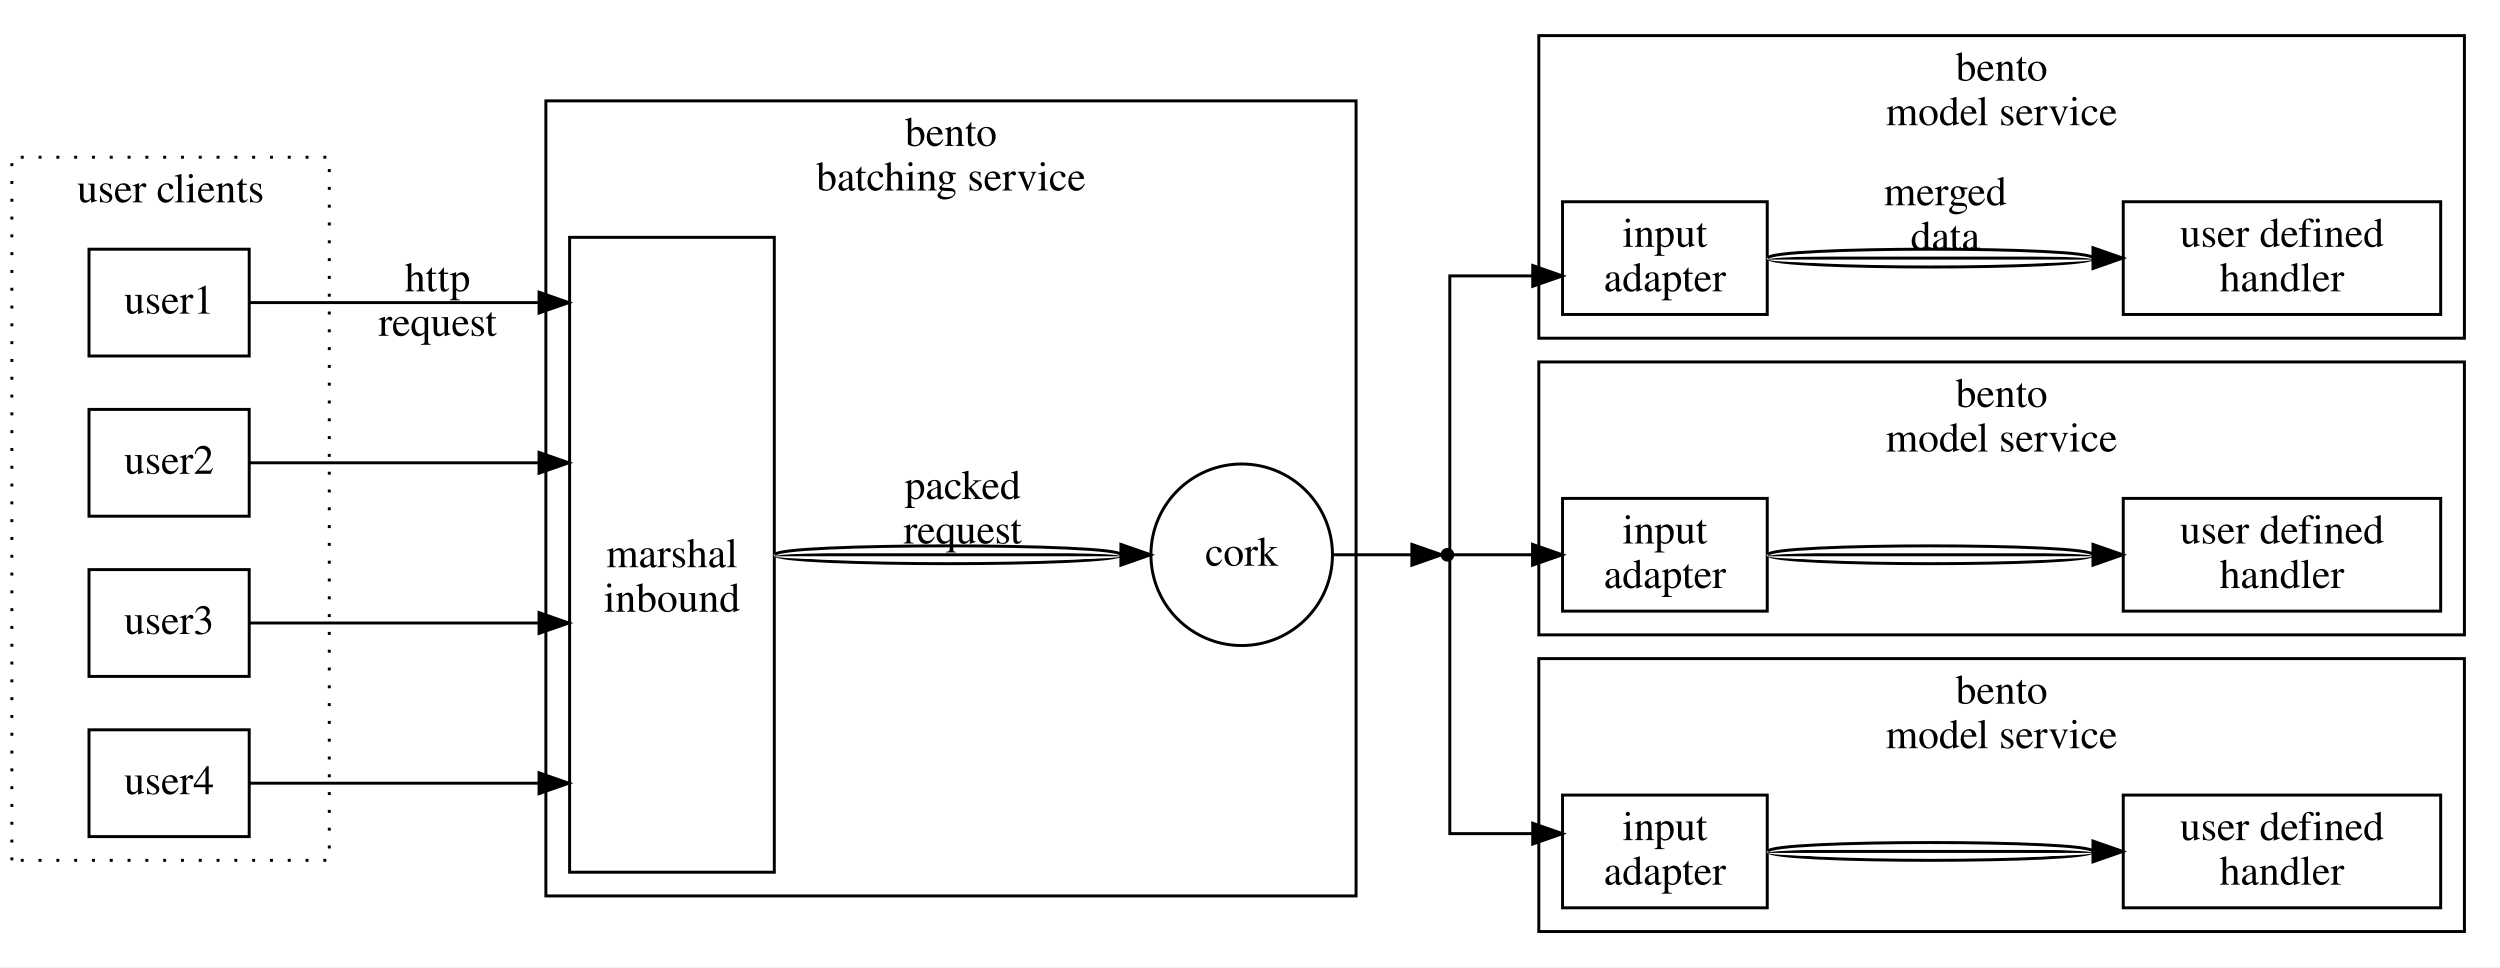
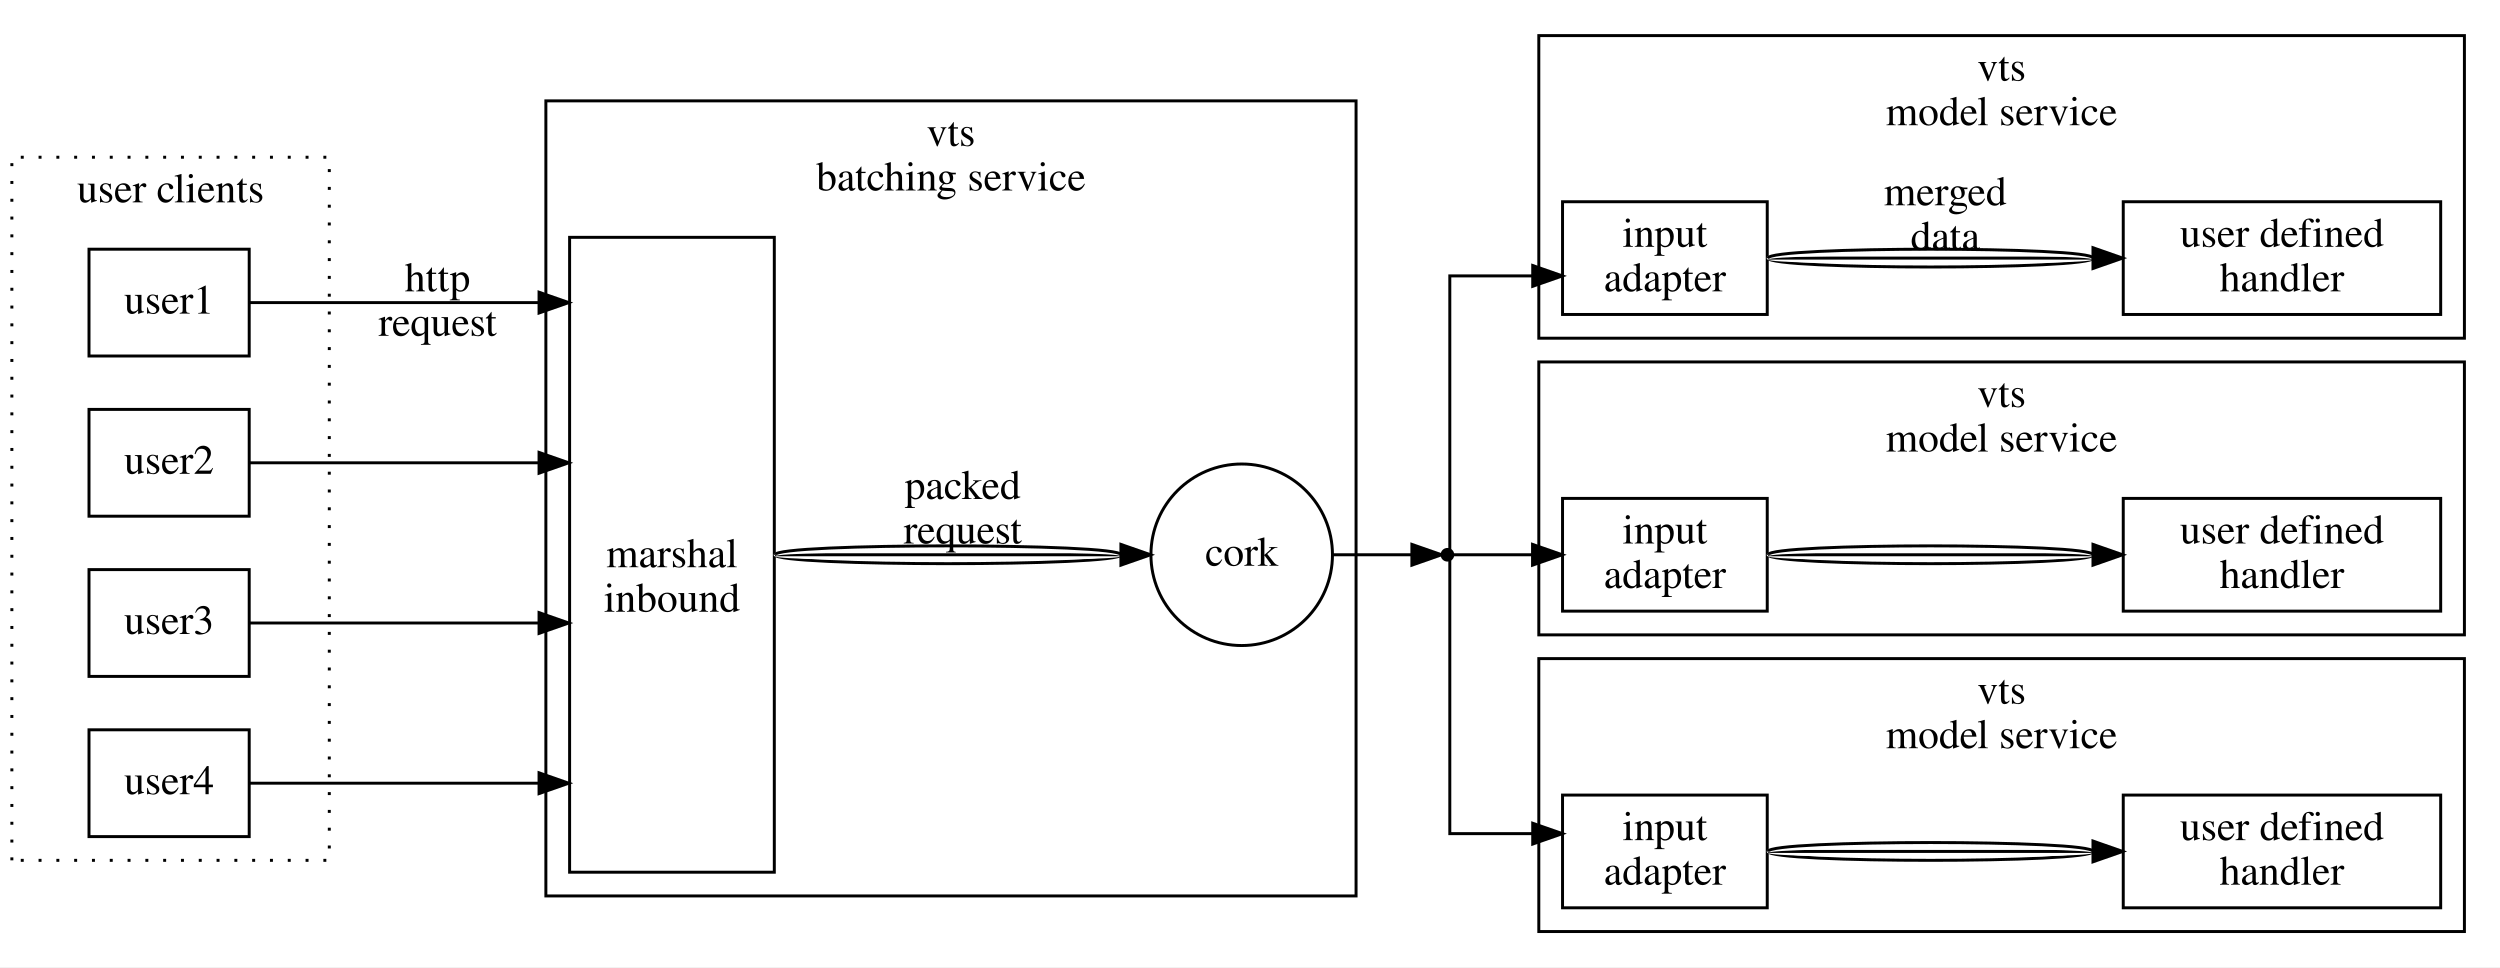
<svg xmlns="http://www.w3.org/2000/svg" width="100%" height="100%" viewBox="0.00 0.00 842.69 326.00">
  <g id="graph0" class="graph" transform="scale(1 1) rotate(0) translate(4 322)">
    <polygon fill="#ffffff" stroke="transparent" points="-4,4 -4,-322 838.695,-322 838.695,4 -4,4" />
    <g id="clust1" class="cluster">
      <polygon fill="none" stroke="#000000" stroke-dasharray="1,5" points="0,-32 0,-269 107,-269 107,-32 0,-32" />
      <text text-anchor="middle" x="53.5" y="-253.8" font-family="Times,serif" font-size="14.00" fill="#000000">user clients</text>
    </g>
    <g id="clust2" class="cluster">
      <polygon fill="none" stroke="#000000" points="180,-20 180,-288 453.095,-288 453.095,-20 180,-20" />
-       <text text-anchor="middle" x="316.547" y="-272.8" font-family="Times,serif" font-size="14.00" fill="#000000">bento</text>
+       <text text-anchor="middle" x="316.547" y="-272.8" font-family="Times,serif" font-size="14.00" fill="#000000">vts</text>
      <text text-anchor="middle" x="316.547" y="-257.8" font-family="Times,serif" font-size="14.00" fill="#000000"> batching service</text>
    </g>
    <g id="clust3" class="cluster">
      <polygon fill="none" stroke="#000000" points="514.695,-208 514.695,-310 826.695,-310 826.695,-208 514.695,-208" />
-       <text text-anchor="middle" x="670.695" y="-294.8" font-family="Times,serif" font-size="14.00" fill="#000000">bento </text>
+       <text text-anchor="middle" x="670.695" y="-294.8" font-family="Times,serif" font-size="14.00" fill="#000000">vts </text>
      <text text-anchor="middle" x="670.695" y="-279.8" font-family="Times,serif" font-size="14.00" fill="#000000">model service</text>
    </g>
    <g id="clust4" class="cluster">
      <polygon fill="none" stroke="#000000" points="514.695,-108 514.695,-200 826.695,-200 826.695,-108 514.695,-108" />
-       <text text-anchor="middle" x="670.695" y="-184.8" font-family="Times,serif" font-size="14.00" fill="#000000">bento </text>
+       <text text-anchor="middle" x="670.695" y="-184.8" font-family="Times,serif" font-size="14.00" fill="#000000">vts </text>
      <text text-anchor="middle" x="670.695" y="-169.8" font-family="Times,serif" font-size="14.00" fill="#000000">model service</text>
    </g>
    <g id="clust5" class="cluster">
      <polygon fill="none" stroke="#000000" points="514.695,-8 514.695,-100 826.695,-100 826.695,-8 514.695,-8" />
-       <text text-anchor="middle" x="670.695" y="-84.8" font-family="Times,serif" font-size="14.00" fill="#000000">bento </text>
+       <text text-anchor="middle" x="670.695" y="-84.8" font-family="Times,serif" font-size="14.00" fill="#000000">vts </text>
      <text text-anchor="middle" x="670.695" y="-69.8" font-family="Times,serif" font-size="14.00" fill="#000000">model service</text>
    </g>
    <g id="node1" class="node">
      <polygon fill="none" stroke="#000000" points="80,-238 26,-238 26,-202 80,-202 80,-238" />
      <text text-anchor="middle" x="53" y="-216.3" font-family="Times,serif" font-size="14.00" fill="#000000">user1</text>
    </g>
    <g id="node5" class="node">
      <polygon fill="none" stroke="#000000" points="257,-242 188,-242 188,-28 257,-28 257,-242" />
      <text text-anchor="middle" x="222.5" y="-130.8" font-family="Times,serif" font-size="14.00" fill="#000000">marshal</text>
      <text text-anchor="middle" x="222.5" y="-115.8" font-family="Times,serif" font-size="14.00" fill="#000000">inbound</text>
    </g>
    <g id="edge4" class="edge">
      <path fill="none" stroke="#000000" d="M80.233,-220C80.233,-220 177.7,-220 177.7,-220" />
      <polygon fill="#000000" stroke="#000000" points="177.701,-223.5 187.7,-220 177.7,-216.5 177.701,-223.5" />
      <text text-anchor="middle" x="143.5" y="-223.8" font-family="Times,serif" font-size="14.00" fill="#000000">http</text>
      <text text-anchor="middle" x="143.5" y="-208.8" font-family="Times,serif" font-size="14.00" fill="#000000">request</text>
    </g>
    <g id="node2" class="node">
      <polygon fill="none" stroke="#000000" points="80,-184 26,-184 26,-148 80,-148 80,-184" />
      <text text-anchor="middle" x="53" y="-162.3" font-family="Times,serif" font-size="14.00" fill="#000000">user2</text>
    </g>
    <g id="edge5" class="edge">
      <path fill="none" stroke="#000000" d="M80.233,-166C80.233,-166 177.7,-166 177.7,-166" />
      <polygon fill="#000000" stroke="#000000" points="177.701,-169.5 187.7,-166 177.7,-162.5 177.701,-169.5" />
    </g>
    <g id="node3" class="node">
      <polygon fill="none" stroke="#000000" points="80,-130 26,-130 26,-94 80,-94 80,-130" />
      <text text-anchor="middle" x="53" y="-108.3" font-family="Times,serif" font-size="14.00" fill="#000000">user3</text>
    </g>
    <g id="edge6" class="edge">
      <path fill="none" stroke="#000000" d="M80.233,-112C80.233,-112 177.7,-112 177.7,-112" />
      <polygon fill="#000000" stroke="#000000" points="177.701,-115.5 187.7,-112 177.7,-108.5 177.701,-115.5" />
    </g>
    <g id="node4" class="node">
      <polygon fill="none" stroke="#000000" points="80,-76 26,-76 26,-40 80,-40 80,-76" />
      <text text-anchor="middle" x="53" y="-54.3" font-family="Times,serif" font-size="14.00" fill="#000000">user4</text>
    </g>
    <g id="edge7" class="edge">
      <path fill="none" stroke="#000000" d="M80.233,-58C80.233,-58 177.7,-58 177.7,-58" />
      <polygon fill="#000000" stroke="#000000" points="177.701,-61.5 187.7,-58 177.7,-54.5 177.701,-61.5" />
    </g>
    <g id="node6" class="node">
      <ellipse fill="none" stroke="#000000" cx="414.547" cy="-135" rx="30.595" ry="30.595" />
      <text text-anchor="middle" x="414.547" y="-131.3" font-family="Times,serif" font-size="14.00" fill="#000000">cork</text>
    </g>
    <g id="edge8" class="edge">
      <path fill="none" stroke="#000000" d="M257.278,-135C257.278,-131 373.83,-131 373.83,-135" />
      <path fill="none" stroke="#ffffff" d="M257.278,-135C257.278,-133 373.83,-133 373.83,-135" />
      <path fill="none" stroke="#000000" d="M257.278,-135C257.278,-135 373.83,-135 373.83,-135" />
      <path fill="none" stroke="#ffffff" d="M257.278,-135C257.278,-137 373.83,-137 373.83,-135" />
      <path fill="none" stroke="#000000" d="M257.278,-135C257.278,-139 373.83,-139 373.83,-135" />
      <polygon fill="#000000" stroke="#000000" points="373.83,-138.5 383.83,-135 373.83,-131.5 373.83,-138.5" />
      <text text-anchor="middle" x="320.5" y="-153.8" font-family="Times,serif" font-size="14.00" fill="#000000">packed</text>
      <text text-anchor="middle" x="320.5" y="-138.8" font-family="Times,serif" font-size="14.00" fill="#000000">request</text>
    </g>
    <g id="node13" class="node">
      <ellipse fill="#000000" stroke="#000000" cx="483.895" cy="-135" rx="1.8" ry="1.8" />
    </g>
    <g id="edge9" class="edge">
      <path fill="none" stroke="#000000" d="M445.166,-135C445.166,-135 471.912,-135 471.912,-135" />
      <polygon fill="#000000" stroke="#000000" points="471.913,-138.5 481.912,-135 471.912,-131.5 471.913,-138.5" />
    </g>
    <g id="node7" class="node">
      <polygon fill="none" stroke="#000000" points="591.695,-254 522.695,-254 522.695,-216 591.695,-216 591.695,-254" />
      <text text-anchor="middle" x="557.195" y="-238.8" font-family="Times,serif" font-size="14.00" fill="#000000">input</text>
      <text text-anchor="middle" x="557.195" y="-223.8" font-family="Times,serif" font-size="14.00" fill="#000000">adapter</text>
    </g>
    <g id="node8" class="node">
      <polygon fill="none" stroke="#000000" points="818.695,-254 711.695,-254 711.695,-216 818.695,-216 818.695,-254" />
      <text text-anchor="middle" x="765.195" y="-238.8" font-family="Times,serif" font-size="14.00" fill="#000000">user defined</text>
      <text text-anchor="middle" x="765.195" y="-223.8" font-family="Times,serif" font-size="14.00" fill="#000000"> handler</text>
    </g>
    <g id="edge1" class="edge">
      <path fill="none" stroke="#000000" d="M592.009,-235C592.009,-231 701.492,-231 701.492,-235" />
      <path fill="none" stroke="#ffffff" d="M592.009,-235C592.009,-233 701.492,-233 701.492,-235" />
      <path fill="none" stroke="#000000" d="M592.009,-235C592.009,-235 701.492,-235 701.492,-235" />
      <path fill="none" stroke="#ffffff" d="M592.009,-235C592.009,-237 701.492,-237 701.492,-235" />
      <path fill="none" stroke="#000000" d="M592.009,-235C592.009,-239 701.492,-239 701.492,-235" />
      <polygon fill="#000000" stroke="#000000" points="701.492,-238.5 711.492,-235 701.492,-231.5 701.492,-238.5" />
      <text text-anchor="middle" x="651.695" y="-252.8" font-family="Times,serif" font-size="14.00" fill="#000000">merged</text>
      <text text-anchor="middle" x="651.695" y="-237.8" font-family="Times,serif" font-size="14.00" fill="#000000">data</text>
    </g>
    <g id="node9" class="node">
      <polygon fill="none" stroke="#000000" points="591.695,-154 522.695,-154 522.695,-116 591.695,-116 591.695,-154" />
      <text text-anchor="middle" x="557.195" y="-138.8" font-family="Times,serif" font-size="14.00" fill="#000000">input</text>
      <text text-anchor="middle" x="557.195" y="-123.8" font-family="Times,serif" font-size="14.00" fill="#000000">adapter</text>
    </g>
    <g id="node10" class="node">
      <polygon fill="none" stroke="#000000" points="818.695,-154 711.695,-154 711.695,-116 818.695,-116 818.695,-154" />
      <text text-anchor="middle" x="765.195" y="-138.8" font-family="Times,serif" font-size="14.00" fill="#000000">user defined</text>
      <text text-anchor="middle" x="765.195" y="-123.8" font-family="Times,serif" font-size="14.00" fill="#000000"> handler</text>
    </g>
    <g id="edge2" class="edge">
      <path fill="none" stroke="#000000" d="M592.009,-135C592.009,-131 701.492,-131 701.492,-135" />
      <path fill="none" stroke="#ffffff" d="M592.009,-135C592.009,-133 701.492,-133 701.492,-135" />
      <path fill="none" stroke="#000000" d="M592.009,-135C592.009,-135 701.492,-135 701.492,-135" />
      <path fill="none" stroke="#ffffff" d="M592.009,-135C592.009,-137 701.492,-137 701.492,-135" />
      <path fill="none" stroke="#000000" d="M592.009,-135C592.009,-139 701.492,-139 701.492,-135" />
      <polygon fill="#000000" stroke="#000000" points="701.492,-138.5 711.492,-135 701.492,-131.5 701.492,-138.5" />
    </g>
    <g id="node11" class="node">
      <polygon fill="none" stroke="#000000" points="591.695,-54 522.695,-54 522.695,-16 591.695,-16 591.695,-54" />
      <text text-anchor="middle" x="557.195" y="-38.8" font-family="Times,serif" font-size="14.00" fill="#000000">input</text>
      <text text-anchor="middle" x="557.195" y="-23.8" font-family="Times,serif" font-size="14.00" fill="#000000">adapter</text>
    </g>
    <g id="node12" class="node">
      <polygon fill="none" stroke="#000000" points="818.695,-54 711.695,-54 711.695,-16 818.695,-16 818.695,-54" />
      <text text-anchor="middle" x="765.195" y="-38.8" font-family="Times,serif" font-size="14.00" fill="#000000">user defined</text>
      <text text-anchor="middle" x="765.195" y="-23.8" font-family="Times,serif" font-size="14.00" fill="#000000"> handler</text>
    </g>
    <g id="edge3" class="edge">
      <path fill="none" stroke="#000000" d="M592.009,-35C592.009,-31 701.492,-31 701.492,-35" />
      <path fill="none" stroke="#ffffff" d="M592.009,-35C592.009,-33 701.492,-33 701.492,-35" />
      <path fill="none" stroke="#000000" d="M592.009,-35C592.009,-35 701.492,-35 701.492,-35" />
      <path fill="none" stroke="#ffffff" d="M592.009,-35C592.009,-37 701.492,-37 701.492,-35" />
      <path fill="none" stroke="#000000" d="M592.009,-35C592.009,-39 701.492,-39 701.492,-35" />
      <polygon fill="#000000" stroke="#000000" points="701.492,-38.5 711.492,-35 701.492,-31.5 701.492,-38.5" />
    </g>
    <g id="edge10" class="edge">
      <path fill="none" stroke="#000000" d="M484.695,-136.631C484.695,-149.114 484.695,-229 484.695,-229 484.695,-229 512.643,-229 512.643,-229" />
      <polygon fill="#000000" stroke="#000000" points="512.643,-232.5 522.643,-229 512.643,-225.5 512.643,-232.5" />
    </g>
    <g id="edge11" class="edge">
      <path fill="none" stroke="#000000" d="M485.707,-135C485.707,-135 512.584,-135 512.584,-135" />
      <polygon fill="#000000" stroke="#000000" points="512.584,-138.5 522.584,-135 512.584,-131.5 512.584,-138.5" />
    </g>
    <g id="edge12" class="edge">
      <path fill="none" stroke="#000000" d="M484.695,-133.369C484.695,-120.886 484.695,-41 484.695,-41 484.695,-41 512.643,-41 512.643,-41" />
      <polygon fill="#000000" stroke="#000000" points="512.643,-44.5 522.643,-41 512.643,-37.5 512.643,-44.5" />
    </g>
  </g>
</svg>
